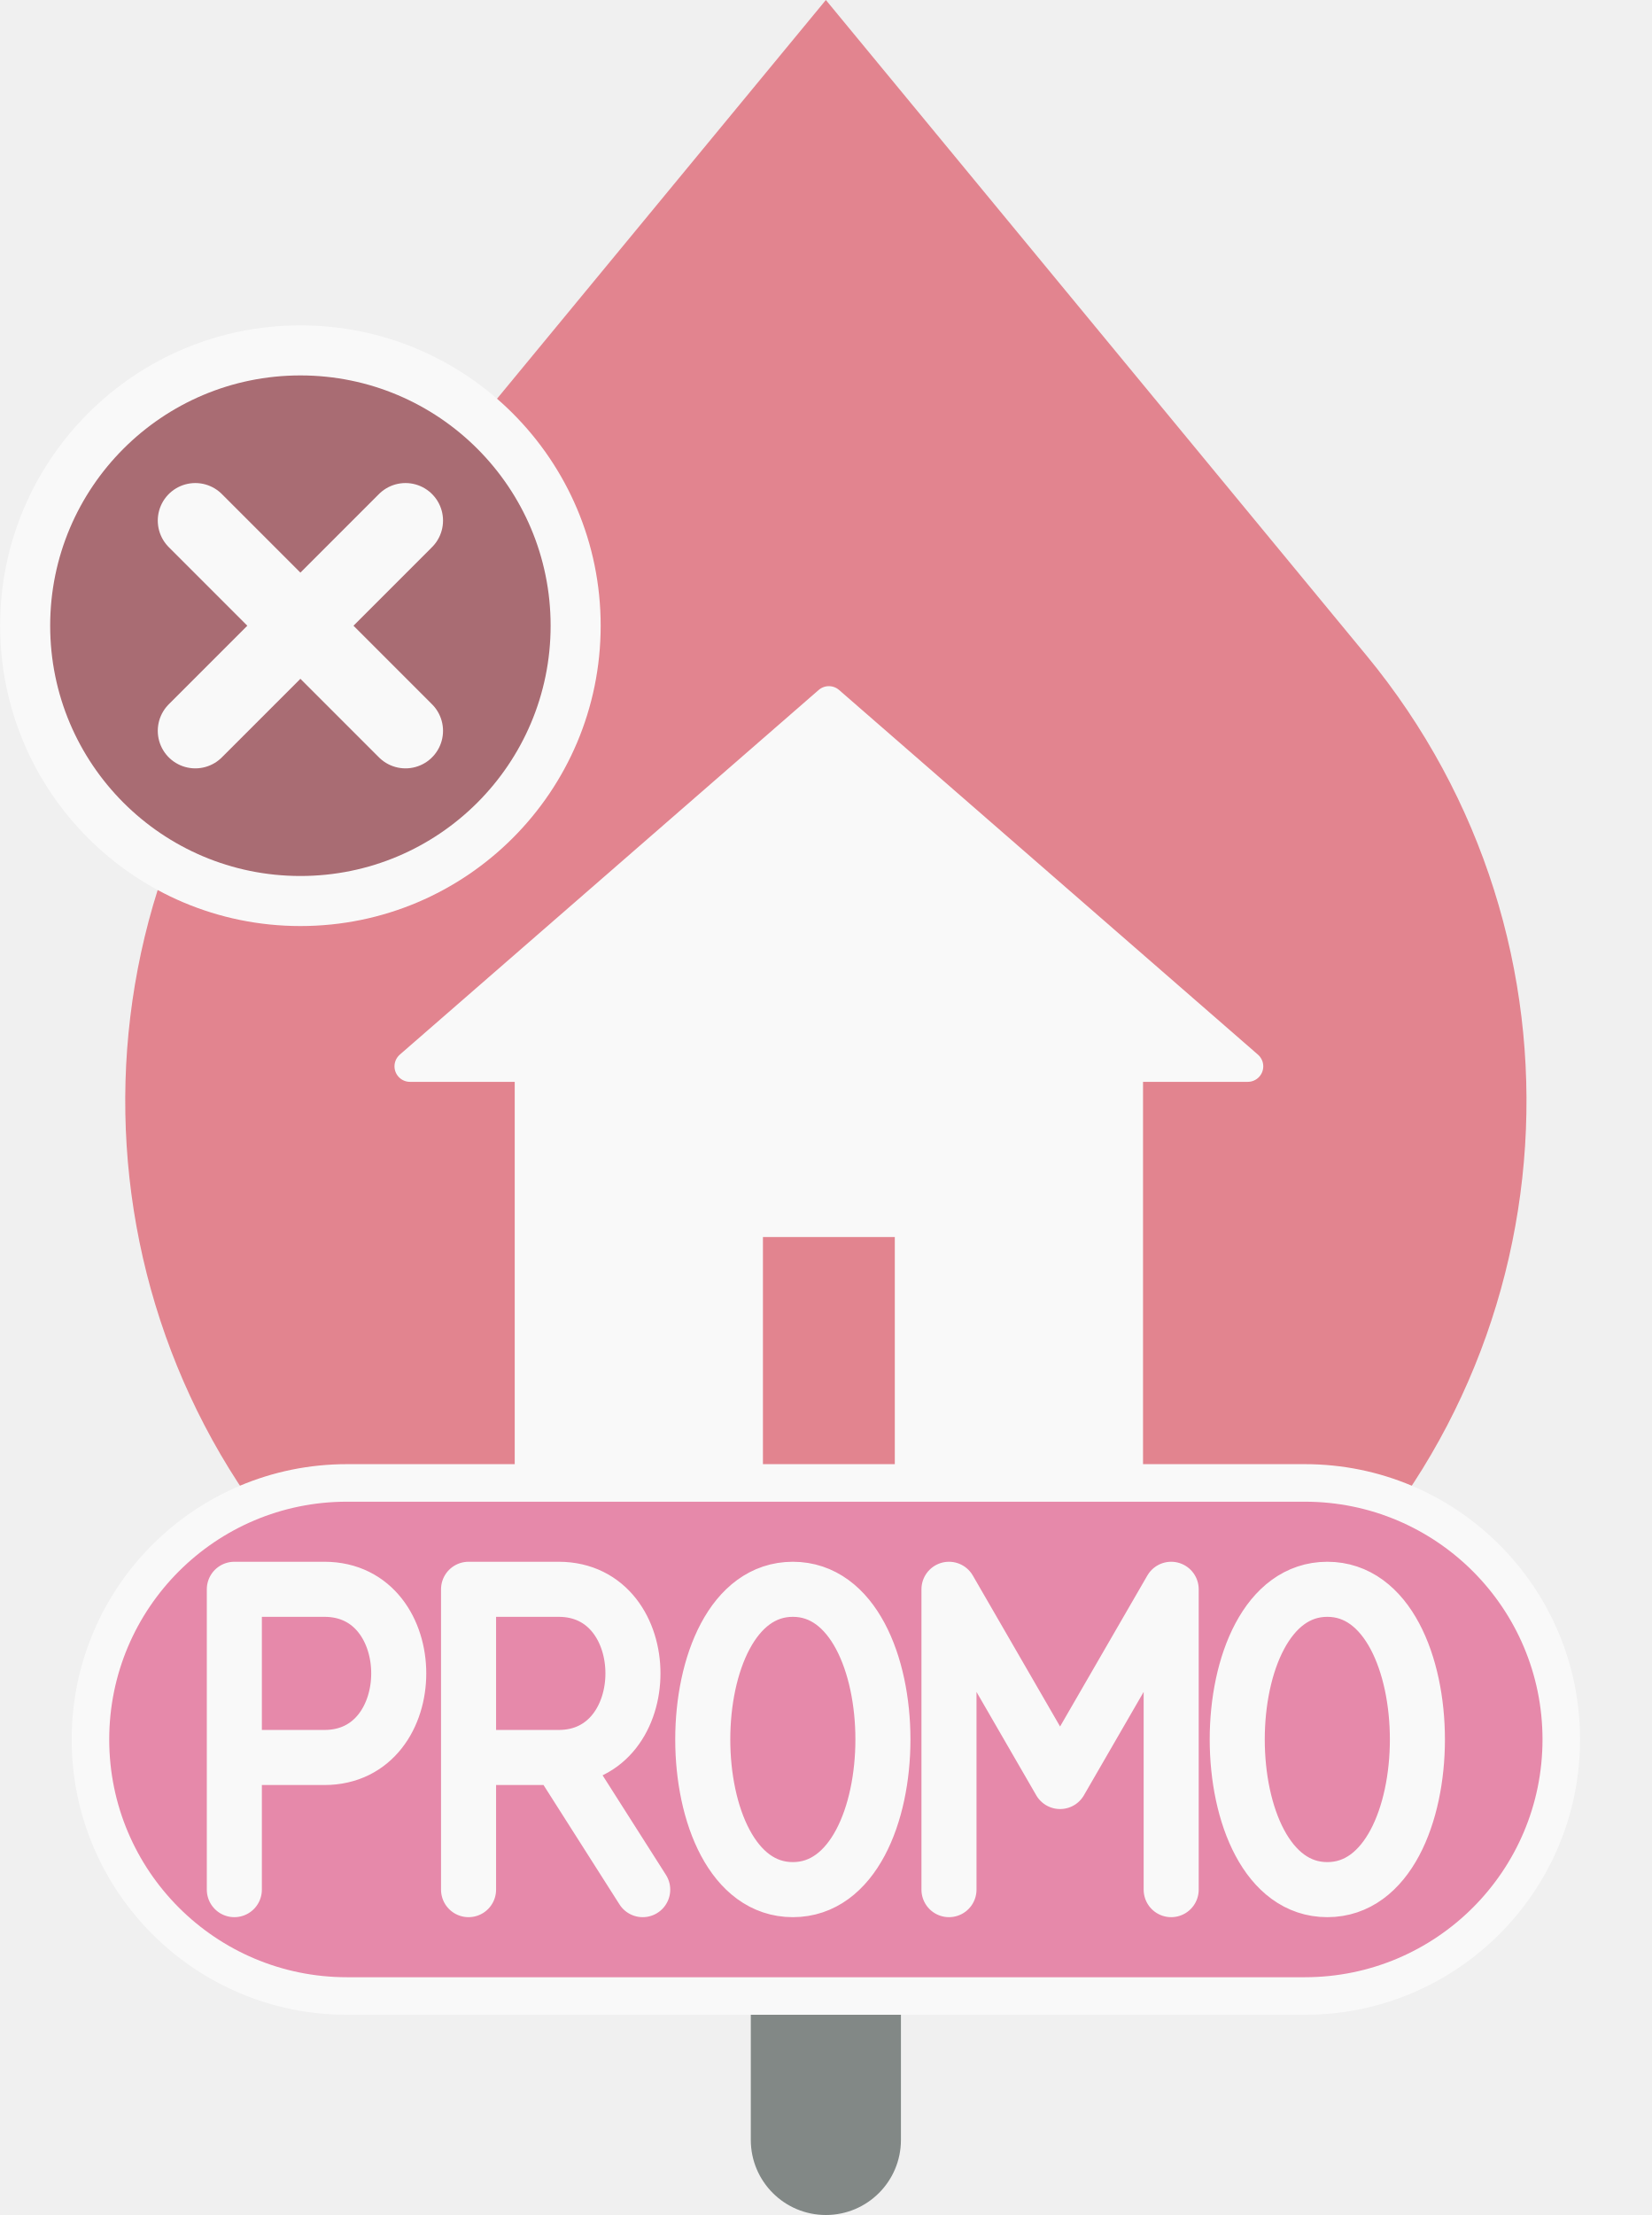
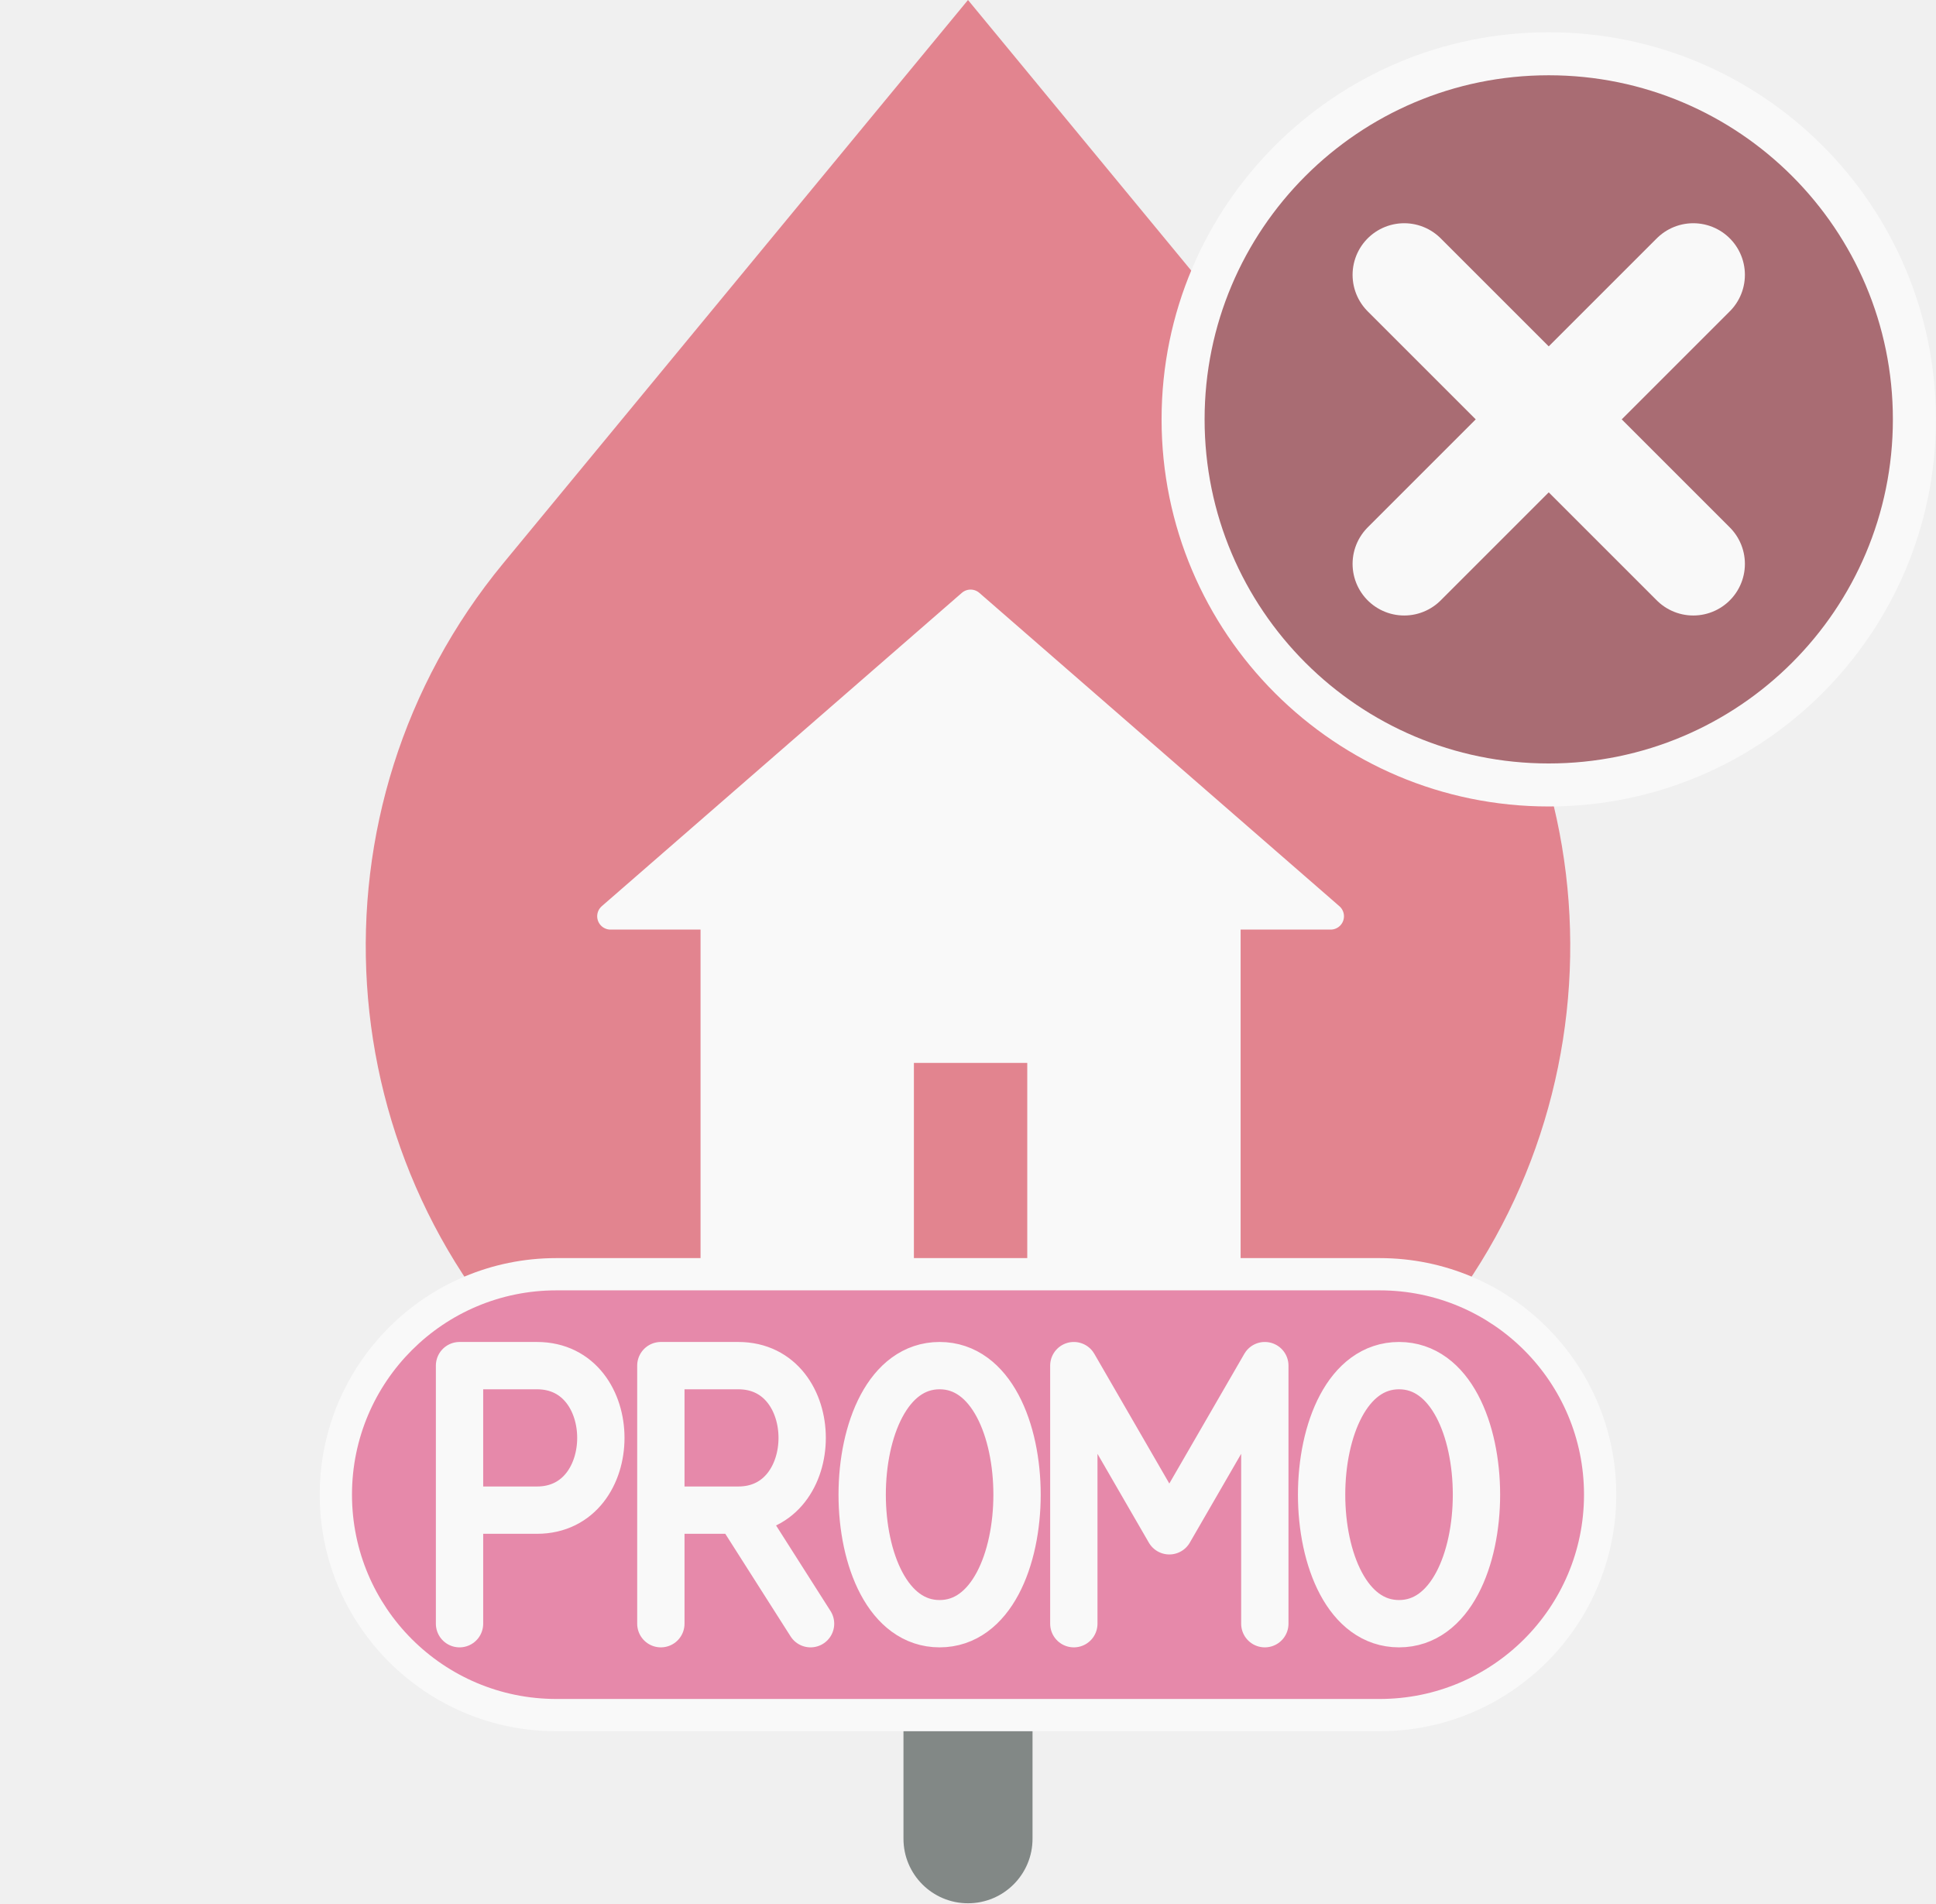
- <svg xmlns="http://www.w3.org/2000/svg" width="25.36" height="34.00" viewBox="7.000 2.000 66.000 88.500">
+ <svg xmlns="http://www.w3.org/2000/svg" width="34.58" height="34.00" viewBox="-5.000 2.000 90.000 88.500">
  <g opacity="0.60">
    <rect x="37" y="70" width="6" height="20.5" rx="3" fill="#384240" />
    <path d="M40.000,2.000 L61.599,28.182 A28.000,28.000 0 1 1 18.401,28.182 Z" fill="#D93C4E" />
    <g transform="translate(40.120 46.000) scale(1.55) translate(-12 -12.5)">
      <path d="M12 2.2 1.2 11.6h3.1V22h5.6v-6.4h4.2V22h5.6V11.6h3.1z" fill="#fff" stroke="#fff" stroke-width="0.8" stroke-linejoin="round" />
    </g>
    <rect x="9.860" y="60.500" width="60.280" height="22.000" rx="11.000" fill="#fff" />
    <rect x="11.360" y="62.000" width="57.280" height="19.000" rx="9.500" fill="#E0457B" />
    <path d="M16.360,77.500 L16.360,65.500 L19.960,65.500 C23.920,65.500 23.920,72.220 19.960,72.220 L16.360,72.220 M25.720,77.500 L25.720,65.500 L29.320,65.500 C33.280,65.500 33.280,72.220 29.320,72.220 L25.720,72.220 M29.320,72.220 L32.680,77.500 M38.680,65.500 C33.880,65.500 33.880,77.500 38.680,77.500 C43.480,77.500 43.480,65.500 38.680,65.500 Z M44.920,77.500 L44.920,65.500 L49.360,73.180 L53.800,65.500 L53.800,77.500 M60.040,65.500 C55.240,65.500 55.240,77.500 60.040,77.500 C64.840,77.500 64.840,65.500 60.040,65.500 Z" fill="none" stroke="#fff" stroke-width="2.2" stroke-linecap="round" stroke-linejoin="round" />
-     <circle cx="19.000" cy="27.000" r="12.000" fill="#fff" />
-     <circle cx="19.000" cy="27.000" r="10.000" fill="#7A1420" />
-     <path d="M14.800 22.800L23.200 31.200M23.200 22.800L14.800 31.200" fill="none" stroke="#fff" stroke-width="3" stroke-linecap="round" stroke-linejoin="round" />
+     <circle cx="67.000" cy="21.500" r="18.000" fill="#fff" />
+     <circle cx="67.000" cy="21.500" r="16.000" fill="#7A1420" />
+     <path d="M60.280 14.780L73.720 28.220M73.720 14.780L60.280 28.220" fill="none" stroke-linecap="round" stroke-linejoin="round" stroke="#fff" stroke-width="4.800" />
  </g>
</svg>
